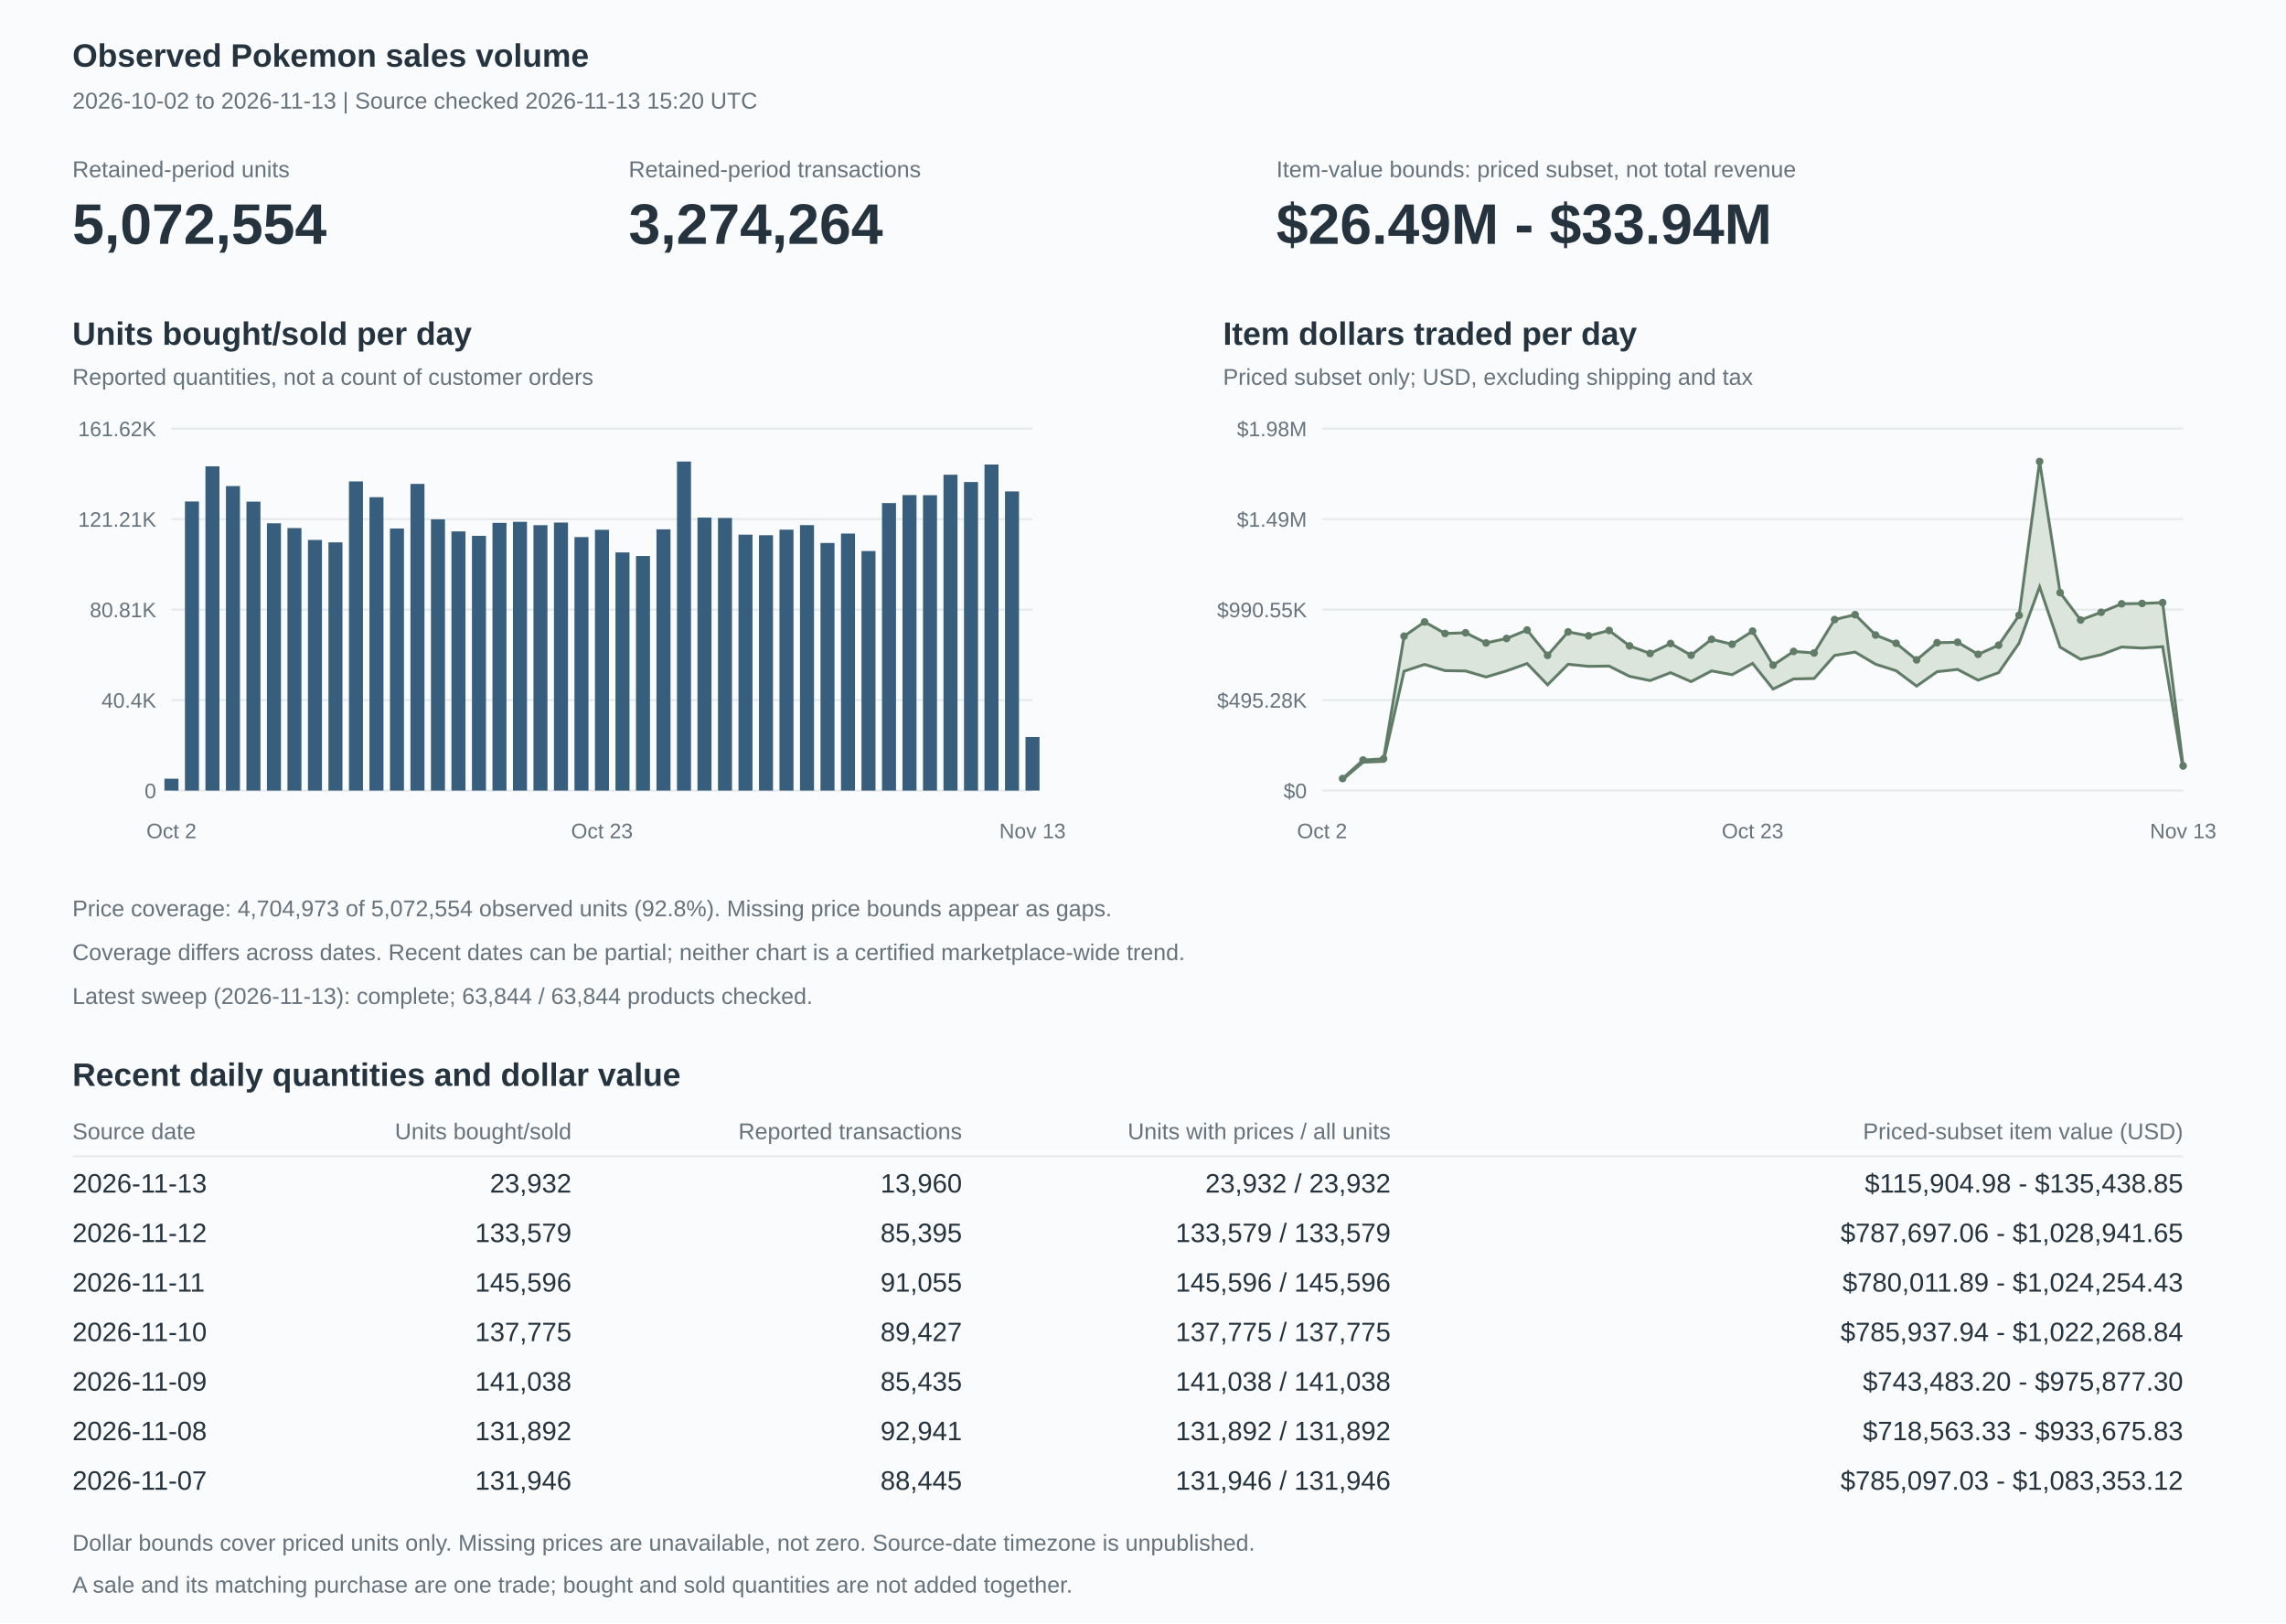
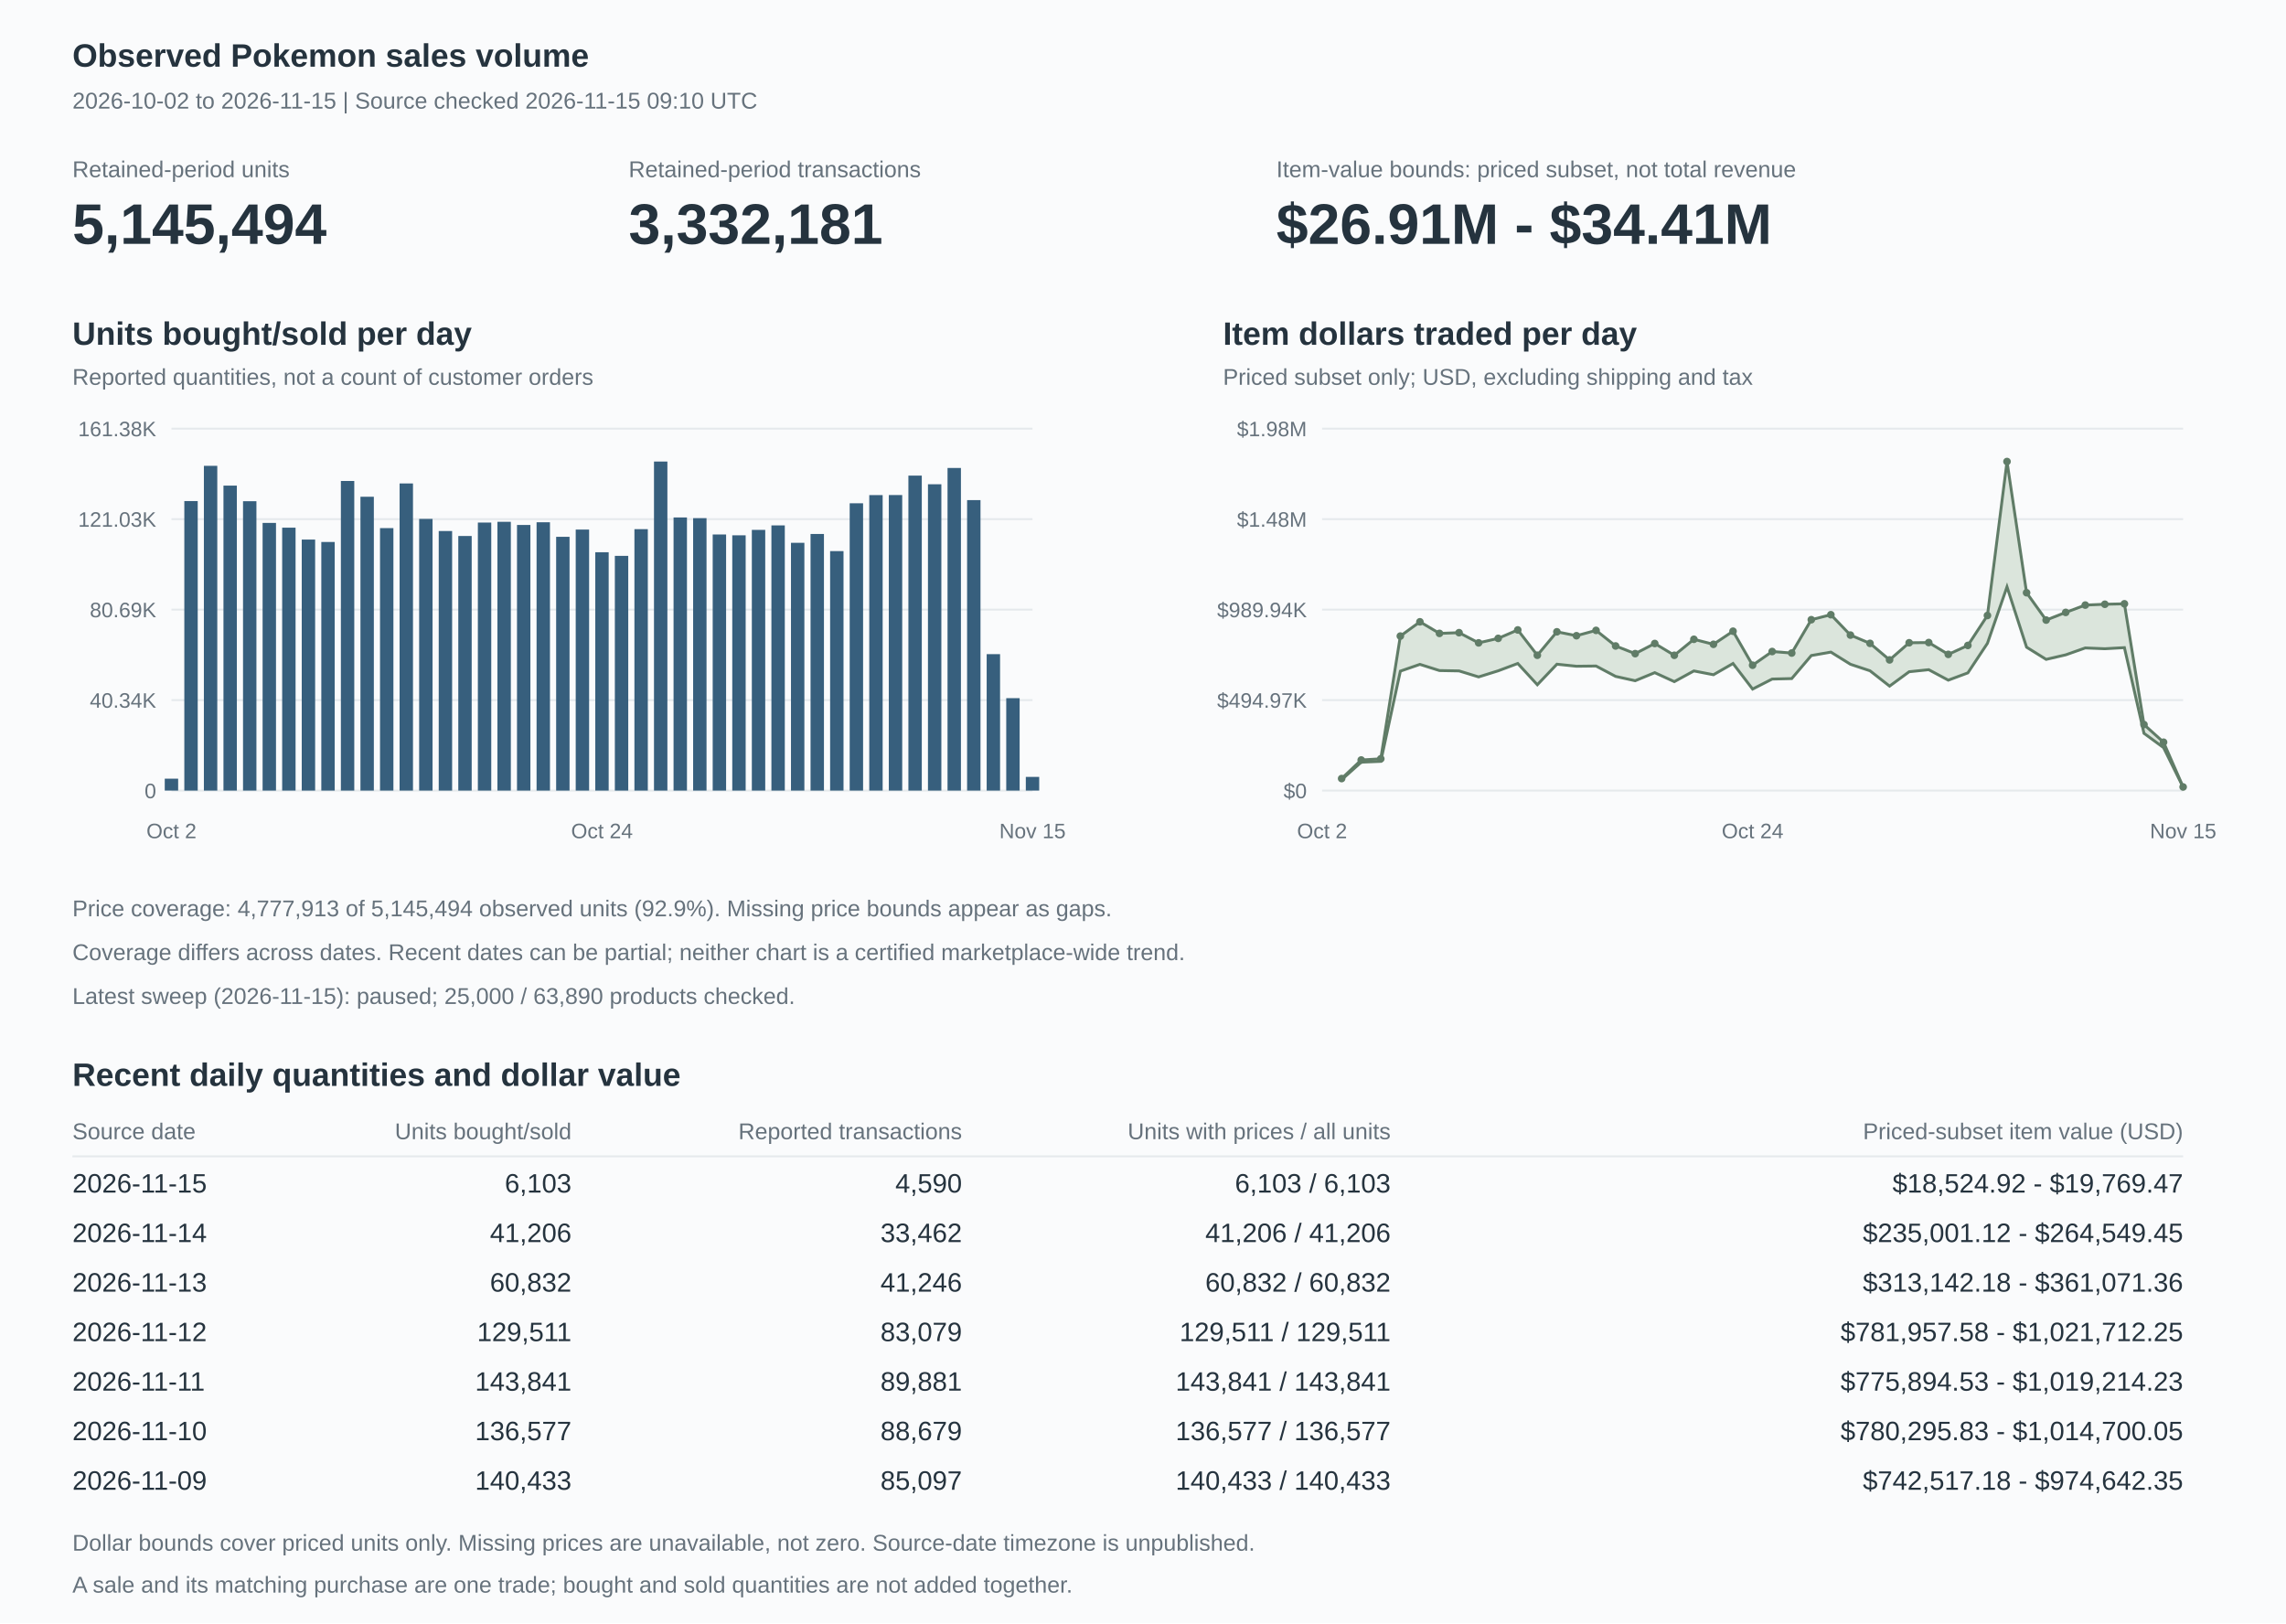
<svg xmlns="http://www.w3.org/2000/svg" width="1200" height="852" viewBox="0 0 1200 852" role="img" aria-labelledby="title description">
  <style>text{font-family:Arial,Helvetica,sans-serif;fill:#25333e;font-size:14px}.heading{font-size:17px;font-weight:600}.muted{fill:#66727c;font-size:12px}.axis{fill:#66727c;font-size:11px}.value{font-size:30px;font-weight:600}.grid{stroke:#e5e9ec;stroke-width:1}</style>
  <rect width="1200" height="852" fill="#fafbfc" />
  <text x="38" y="35" class="heading">Observed Pokemon sales volume</text>
-   <text x="38" y="57" class="muted">2026-10-02 to 2026-11-13 | Source checked 2026-11-13 15:20 UTC</text>
+   <text x="38" y="57" class="muted">2026-10-02 to 2026-11-15 | Source checked 2026-11-15 09:10 UTC</text>
  <text x="38" y="93" class="muted">Retained-period units</text>
-   <text x="38" y="128" class="value">5,072,554</text>
+   <text x="38" y="128" class="value">5,145,494</text>
  <text x="330" y="93" class="muted">Retained-period transactions</text>
-   <text x="330" y="128" class="value">3,274,264</text>
+   <text x="330" y="128" class="value">3,332,181</text>
  <text x="670" y="93" class="muted">Item-value bounds: priced subset, not total revenue</text>
-   <text x="670" y="128" class="value">$26.49M - $33.94M</text>
+   <text x="670" y="128" class="value">$26.91M - $34.41M</text>
  <text x="38" y="181" class="heading">Units bought/sold per day</text>
  <text x="38" y="202" class="muted">Reported quantities, not a count of customer orders</text>
  <path d="M90,415h452" class="grid" />
  <text x="82" y="419" text-anchor="end" class="axis">0</text>
  <path d="M90,367.5h452" class="grid" />
-   <text x="82" y="371.5" text-anchor="end" class="axis">40.4K</text>
+   <text x="82" y="371.5" text-anchor="end" class="axis">40.34K</text>
  <path d="M90,320h452" class="grid" />
-   <text x="82" y="324" text-anchor="end" class="axis">80.81K</text>
+   <text x="82" y="324" text-anchor="end" class="axis">80.69K</text>
  <path d="M90,272.5h452" class="grid" />
-   <text x="82" y="276.5" text-anchor="end" class="axis">121.21K</text>
+   <text x="82" y="276.5" text-anchor="end" class="axis">121.03K</text>
  <path d="M90,225h452" class="grid" />
-   <text x="82" y="229" text-anchor="end" class="axis">161.62K</text>
-   <rect x="86.321" y="408.755" width="7.358" height="6.245" fill="#375f7d" />
-   <rect x="97.083" y="263.25" width="7.358" height="151.75" fill="#375f7d" />
-   <rect x="107.845" y="244.78" width="7.358" height="170.22" fill="#375f7d" />
-   <rect x="118.607" y="255.147" width="7.358" height="159.853" fill="#375f7d" />
-   <rect x="129.369" y="263.327" width="7.358" height="151.673" fill="#375f7d" />
-   <rect x="140.13" y="274.696" width="7.358" height="140.304" fill="#375f7d" />
-   <rect x="150.892" y="277.193" width="7.358" height="137.807" fill="#375f7d" />
-   <rect x="161.654" y="283.429" width="7.358" height="131.571" fill="#375f7d" />
-   <rect x="172.416" y="284.695" width="7.358" height="130.305" fill="#375f7d" />
-   <rect x="183.178" y="252.717" width="7.358" height="162.283" fill="#375f7d" />
-   <rect x="193.94" y="260.988" width="7.358" height="154.012" fill="#375f7d" />
-   <rect x="204.702" y="277.424" width="7.358" height="137.576" fill="#375f7d" />
-   <rect x="215.464" y="254.017" width="7.358" height="160.983" fill="#375f7d" />
-   <rect x="226.226" y="272.606" width="7.358" height="142.394" fill="#375f7d" />
-   <rect x="236.988" y="278.953" width="7.358" height="136.047" fill="#375f7d" />
-   <rect x="247.75" y="281.277" width="7.358" height="133.723" fill="#375f7d" />
-   <rect x="258.511" y="274.468" width="7.358" height="140.532" fill="#375f7d" />
-   <rect x="269.273" y="273.923" width="7.358" height="141.077" fill="#375f7d" />
-   <rect x="280.035" y="275.673" width="7.358" height="139.327" fill="#375f7d" />
-   <rect x="290.797" y="274.307" width="7.358" height="140.693" fill="#375f7d" />
-   <rect x="301.559" y="281.93" width="7.358" height="133.07" fill="#375f7d" />
-   <rect x="312.321" y="278.107" width="7.358" height="136.893" fill="#375f7d" />
-   <rect x="323.083" y="289.983" width="7.358" height="125.017" fill="#375f7d" />
-   <rect x="333.845" y="291.863" width="7.358" height="123.137" fill="#375f7d" />
-   <rect x="344.607" y="277.866" width="7.358" height="137.134" fill="#375f7d" />
-   <rect x="355.369" y="242.273" width="7.358" height="172.727" fill="#375f7d" />
-   <rect x="366.13" y="271.697" width="7.358" height="143.303" fill="#375f7d" />
-   <rect x="376.892" y="271.9" width="7.358" height="143.1" fill="#375f7d" />
-   <rect x="387.654" y="280.651" width="7.358" height="134.349" fill="#375f7d" />
-   <rect x="398.416" y="280.955" width="7.358" height="134.045" fill="#375f7d" />
-   <rect x="409.178" y="278.038" width="7.358" height="136.962" fill="#375f7d" />
-   <rect x="419.94" y="275.652" width="7.358" height="139.348" fill="#375f7d" />
-   <rect x="430.702" y="285.018" width="7.358" height="129.982" fill="#375f7d" />
-   <rect x="441.464" y="280.084" width="7.358" height="134.916" fill="#375f7d" />
-   <rect x="452.226" y="289.261" width="7.358" height="125.739" fill="#375f7d" />
-   <rect x="462.988" y="264.08" width="7.358" height="150.92" fill="#375f7d" />
-   <rect x="473.75" y="259.884" width="7.358" height="155.116" fill="#375f7d" />
-   <rect x="484.511" y="259.948" width="7.358" height="155.052" fill="#375f7d" />
-   <rect x="495.273" y="249.196" width="7.358" height="165.804" fill="#375f7d" />
-   <rect x="506.035" y="253.032" width="7.358" height="161.968" fill="#375f7d" />
-   <rect x="516.797" y="243.837" width="7.358" height="171.163" fill="#375f7d" />
-   <rect x="527.559" y="257.965" width="7.358" height="157.035" fill="#375f7d" />
-   <rect x="538.321" y="386.866" width="7.358" height="28.134" fill="#375f7d" />
+   <text x="82" y="229" text-anchor="end" class="axis">161.38K</text>
+   <rect x="86.484" y="408.746" width="7.031" height="6.254" fill="#375f7d" />
+   <rect x="96.757" y="263.025" width="7.031" height="151.975" fill="#375f7d" />
+   <rect x="107.03" y="244.527" width="7.031" height="170.473" fill="#375f7d" />
+   <rect x="117.303" y="254.909" width="7.031" height="160.091" fill="#375f7d" />
+   <rect x="127.575" y="263.101" width="7.031" height="151.899" fill="#375f7d" />
+   <rect x="137.848" y="274.487" width="7.031" height="140.513" fill="#375f7d" />
+   <rect x="148.121" y="276.988" width="7.031" height="138.012" fill="#375f7d" />
+   <rect x="158.394" y="283.234" width="7.031" height="131.766" fill="#375f7d" />
+   <rect x="168.666" y="284.502" width="7.031" height="130.498" fill="#375f7d" />
+   <rect x="178.939" y="252.476" width="7.031" height="162.524" fill="#375f7d" />
+   <rect x="189.212" y="260.759" width="7.031" height="154.241" fill="#375f7d" />
+   <rect x="199.484" y="277.22" width="7.031" height="137.78" fill="#375f7d" />
+   <rect x="209.757" y="253.778" width="7.031" height="161.222" fill="#375f7d" />
+   <rect x="220.03" y="272.394" width="7.031" height="142.606" fill="#375f7d" />
+   <rect x="230.303" y="278.75" width="7.031" height="136.25" fill="#375f7d" />
+   <rect x="240.575" y="281.359" width="7.031" height="133.641" fill="#375f7d" />
+   <rect x="250.848" y="274.307" width="7.031" height="140.693" fill="#375f7d" />
+   <rect x="261.121" y="273.908" width="7.031" height="141.092" fill="#375f7d" />
+   <rect x="271.394" y="275.567" width="7.031" height="139.433" fill="#375f7d" />
+   <rect x="281.666" y="274.151" width="7.031" height="140.849" fill="#375f7d" />
+   <rect x="291.939" y="281.788" width="7.031" height="133.212" fill="#375f7d" />
+   <rect x="302.212" y="277.984" width="7.031" height="137.016" fill="#375f7d" />
+   <rect x="312.484" y="289.888" width="7.031" height="125.112" fill="#375f7d" />
+   <rect x="322.757" y="291.785" width="7.031" height="123.215" fill="#375f7d" />
+   <rect x="333.03" y="277.77" width="7.031" height="137.23" fill="#375f7d" />
+   <rect x="343.303" y="242.273" width="7.031" height="172.727" fill="#375f7d" />
+   <rect x="353.575" y="271.627" width="7.031" height="143.373" fill="#375f7d" />
+   <rect x="363.848" y="271.996" width="7.031" height="143.004" fill="#375f7d" />
+   <rect x="374.121" y="280.56" width="7.031" height="134.44" fill="#375f7d" />
+   <rect x="384.394" y="280.996" width="7.031" height="134.004" fill="#375f7d" />
+   <rect x="394.666" y="278.148" width="7.031" height="136.852" fill="#375f7d" />
+   <rect x="404.939" y="275.793" width="7.031" height="139.207" fill="#375f7d" />
+   <rect x="415.212" y="284.934" width="7.031" height="130.066" fill="#375f7d" />
+   <rect x="425.484" y="280.296" width="7.031" height="134.704" fill="#375f7d" />
+   <rect x="435.757" y="289.294" width="7.031" height="125.706" fill="#375f7d" />
+   <rect x="446.03" y="264.185" width="7.031" height="150.815" fill="#375f7d" />
+   <rect x="456.303" y="259.891" width="7.031" height="155.109" fill="#375f7d" />
+   <rect x="466.575" y="259.863" width="7.031" height="155.137" fill="#375f7d" />
+   <rect x="476.848" y="249.662" width="7.031" height="165.338" fill="#375f7d" />
+   <rect x="487.121" y="254.202" width="7.031" height="160.798" fill="#375f7d" />
+   <rect x="497.394" y="245.649" width="7.031" height="169.351" fill="#375f7d" />
+   <rect x="507.666" y="262.521" width="7.031" height="152.479" fill="#375f7d" />
+   <rect x="517.939" y="343.38" width="7.031" height="71.62" fill="#375f7d" />
+   <rect x="528.212" y="366.486" width="7.031" height="48.514" fill="#375f7d" />
+   <rect x="538.484" y="407.815" width="7.031" height="7.185" fill="#375f7d" />
  <text x="90" y="440" text-anchor="middle" class="axis">Oct 2</text>
-   <text x="316" y="440" text-anchor="middle" class="axis">Oct 23</text>
-   <text x="542" y="440" text-anchor="middle" class="axis">Nov 13</text>
+   <text x="316" y="440" text-anchor="middle" class="axis">Oct 24</text>
+   <text x="542" y="440" text-anchor="middle" class="axis">Nov 15</text>
  <text x="642" y="181" class="heading">Item dollars traded per day</text>
  <text x="642" y="202" class="muted">Priced subset only; USD, excluding shipping and tax</text>
  <path d="M694,415h452" class="grid" />
  <text x="686" y="419" text-anchor="end" class="axis">$0</text>
  <path d="M694,367.5h452" class="grid" />
-   <text x="686" y="371.5" text-anchor="end" class="axis">$495.28K</text>
+   <text x="686" y="371.5" text-anchor="end" class="axis">$494.97K</text>
  <path d="M694,320h452" class="grid" />
-   <text x="686" y="324" text-anchor="end" class="axis">$990.55K</text>
+   <text x="686" y="324" text-anchor="end" class="axis">$989.94K</text>
  <path d="M694,272.5h452" class="grid" />
-   <text x="686" y="276.5" text-anchor="end" class="axis">$1.49M</text>
+   <text x="686" y="276.5" text-anchor="end" class="axis">$1.48M</text>
  <path d="M694,225h452" class="grid" />
  <text x="686" y="229" text-anchor="end" class="axis">$1.98M</text>
-   <polygon points="704.762,408.691 715.524,398.96 726.286,398.32 737.048,333.945 747.81,326.46 758.571,332.54 769.333,332.162 780.095,337.505 790.857,335.149 801.619,330.725 812.381,344.006 823.143,331.707 833.905,333.755 844.667,330.958 855.429,339.05 866.19,343.029 876.952,337.802 887.714,343.951 898.476,335.573 909.238,338.196 920,331.3 930.762,349.179 941.524,341.947 952.286,342.765 963.048,325.235 973.81,322.67 984.571,333.354 995.333,337.686 1006.095,346.39 1016.857,337.375 1027.619,337.125 1038.381,343.488 1049.143,338.676 1059.905,322.974 1070.667,242.273 1081.429,311.1 1092.19,325.455 1102.952,321.408 1113.714,316.958 1124.476,316.768 1135.238,316.318 1146,402.011 1146,403.884 1135.238,339.455 1124.476,340.192 1113.714,339.624 1102.952,343.695 1092.19,346.085 1081.429,339.704 1070.667,308.048 1059.905,337.57 1049.143,353.094 1038.381,357.02 1027.619,351.398 1016.857,352.579 1006.095,360.157 995.333,352.081 984.571,348.668 973.81,342.288 963.048,344.034 952.286,356.158 941.524,356.402 930.762,361.691 920,348.244 909.238,354.16 898.476,352.169 887.714,357.799 876.952,353.097 866.19,357.244 855.429,355.029 844.667,349.648 833.905,349.773 823.143,348.7 812.381,359.472 801.619,348.316 790.857,352.162 780.095,355.369 769.333,352.216 758.571,352.032 747.81,348.782 737.048,352.333 726.286,399.67 715.524,400.101 704.762,409.276" fill="#dbe5dc" />
-   <polyline points="704.762,409.276 715.524,400.101 726.286,399.67 737.048,352.333 747.81,348.782 758.571,352.032 769.333,352.216 780.095,355.369 790.857,352.162 801.619,348.316 812.381,359.472 823.143,348.7 833.905,349.773 844.667,349.648 855.429,355.029 866.19,357.244 876.952,353.097 887.714,357.799 898.476,352.169 909.238,354.16 920,348.244 930.762,361.691 941.524,356.402 952.286,356.158 963.048,344.034 973.81,342.288 984.571,348.668 995.333,352.081 1006.095,360.157 1016.857,352.579 1027.619,351.398 1038.381,357.02 1049.143,353.094 1059.905,337.57 1070.667,308.048 1081.429,339.704 1092.19,346.085 1102.952,343.695 1113.714,339.624 1124.476,340.192 1135.238,339.455 1146,403.884" fill="none" stroke="#607c67" stroke-width="1.5" />
-   <polyline points="704.762,408.691 715.524,398.96 726.286,398.32 737.048,333.945 747.81,326.46 758.571,332.54 769.333,332.162 780.095,337.505 790.857,335.149 801.619,330.725 812.381,344.006 823.143,331.707 833.905,333.755 844.667,330.958 855.429,339.05 866.19,343.029 876.952,337.802 887.714,343.951 898.476,335.573 909.238,338.196 920,331.3 930.762,349.179 941.524,341.947 952.286,342.765 963.048,325.235 973.81,322.67 984.571,333.354 995.333,337.686 1006.095,346.39 1016.857,337.375 1027.619,337.125 1038.381,343.488 1049.143,338.676 1059.905,322.974 1070.667,242.273 1081.429,311.1 1092.19,325.455 1102.952,321.408 1113.714,316.958 1124.476,316.768 1135.238,316.318 1146,402.011" fill="none" stroke="#607c67" stroke-width="1.5" />
-   <circle cx="704.762" cy="408.691" r="2" fill="#607c67" />
-   <circle cx="715.524" cy="398.96" r="2" fill="#607c67" />
-   <circle cx="726.286" cy="398.32" r="2" fill="#607c67" />
-   <circle cx="737.048" cy="333.945" r="2" fill="#607c67" />
-   <circle cx="747.81" cy="326.46" r="2" fill="#607c67" />
-   <circle cx="758.571" cy="332.54" r="2" fill="#607c67" />
-   <circle cx="769.333" cy="332.162" r="2" fill="#607c67" />
-   <circle cx="780.095" cy="337.505" r="2" fill="#607c67" />
-   <circle cx="790.857" cy="335.149" r="2" fill="#607c67" />
-   <circle cx="801.619" cy="330.725" r="2" fill="#607c67" />
-   <circle cx="812.381" cy="344.006" r="2" fill="#607c67" />
-   <circle cx="823.143" cy="331.707" r="2" fill="#607c67" />
-   <circle cx="833.905" cy="333.755" r="2" fill="#607c67" />
-   <circle cx="844.667" cy="330.958" r="2" fill="#607c67" />
-   <circle cx="855.429" cy="339.05" r="2" fill="#607c67" />
-   <circle cx="866.19" cy="343.029" r="2" fill="#607c67" />
-   <circle cx="876.952" cy="337.802" r="2" fill="#607c67" />
-   <circle cx="887.714" cy="343.951" r="2" fill="#607c67" />
-   <circle cx="898.476" cy="335.573" r="2" fill="#607c67" />
-   <circle cx="909.238" cy="338.196" r="2" fill="#607c67" />
-   <circle cx="920" cy="331.3" r="2" fill="#607c67" />
-   <circle cx="930.762" cy="349.179" r="2" fill="#607c67" />
-   <circle cx="941.524" cy="341.947" r="2" fill="#607c67" />
-   <circle cx="952.286" cy="342.765" r="2" fill="#607c67" />
-   <circle cx="963.048" cy="325.235" r="2" fill="#607c67" />
-   <circle cx="973.81" cy="322.67" r="2" fill="#607c67" />
-   <circle cx="984.571" cy="333.354" r="2" fill="#607c67" />
-   <circle cx="995.333" cy="337.686" r="2" fill="#607c67" />
-   <circle cx="1006.095" cy="346.39" r="2" fill="#607c67" />
-   <circle cx="1016.857" cy="337.375" r="2" fill="#607c67" />
-   <circle cx="1027.619" cy="337.125" r="2" fill="#607c67" />
-   <circle cx="1038.381" cy="343.488" r="2" fill="#607c67" />
-   <circle cx="1049.143" cy="338.676" r="2" fill="#607c67" />
-   <circle cx="1059.905" cy="322.974" r="2" fill="#607c67" />
-   <circle cx="1070.667" cy="242.273" r="2" fill="#607c67" />
-   <circle cx="1081.429" cy="311.1" r="2" fill="#607c67" />
-   <circle cx="1092.19" cy="325.455" r="2" fill="#607c67" />
-   <circle cx="1102.952" cy="321.408" r="2" fill="#607c67" />
-   <circle cx="1113.714" cy="316.958" r="2" fill="#607c67" />
-   <circle cx="1124.476" cy="316.768" r="2" fill="#607c67" />
-   <circle cx="1135.238" cy="316.318" r="2" fill="#607c67" />
-   <circle cx="1146" cy="402.011" r="2" fill="#607c67" />
+   <polygon points="704.273,408.687 714.545,398.95 724.818,398.31 735.091,333.895 745.364,326.405 755.636,332.489 765.909,332.111 776.182,337.457 786.455,335.1 796.727,330.673 807,343.962 817.273,331.656 827.545,333.705 837.818,330.906 848.091,339.081 858.364,343.111 868.636,337.792 878.909,343.976 889.182,335.589 899.455,338.217 909.727,331.342 920,349.192 930.273,342.005 940.545,342.801 950.818,325.306 961.091,322.679 971.364,333.379 981.636,337.72 991.909,346.397 1002.182,337.405 1012.455,337.287 1022.727,343.503 1033,338.804 1043.273,323.096 1053.545,242.273 1063.818,311.14 1074.091,325.494 1084.364,321.468 1094.636,317.624 1104.909,317.191 1115.182,316.951 1125.455,380.35 1135.727,389.612 1146,413.103 1146,413.222 1135.727,392.448 1125.455,384.949 1115.182,339.959 1104.909,340.541 1094.636,340.119 1084.364,343.744 1074.091,346.121 1063.818,339.731 1053.545,308.047 1043.273,337.688 1033,353.209 1022.727,357.037 1012.455,351.542 1002.182,352.612 991.909,360.161 981.636,352.114 971.364,348.691 961.091,342.303 950.818,344.103 940.545,356.197 930.273,356.454 920,361.706 909.727,348.284 899.455,354.183 889.182,352.19 878.909,357.808 868.636,353.092 858.364,357.33 848.091,355.06 837.818,349.608 827.545,349.732 817.273,348.659 807,359.437 796.727,348.275 786.455,352.123 776.182,355.332 765.909,352.177 755.636,351.994 745.364,348.742 735.091,352.294 724.818,399.661 714.545,400.091 704.273,409.273" fill="#dbe5dc" />
+   <polyline points="704.273,409.273 714.545,400.091 724.818,399.661 735.091,352.294 745.364,348.742 755.636,351.994 765.909,352.177 776.182,355.332 786.455,352.123 796.727,348.275 807,359.437 817.273,348.659 827.545,349.732 837.818,349.608 848.091,355.06 858.364,357.33 868.636,353.092 878.909,357.808 889.182,352.19 899.455,354.183 909.727,348.284 920,361.706 930.273,356.454 940.545,356.197 950.818,344.103 961.091,342.303 971.364,348.691 981.636,352.114 991.909,360.161 1002.182,352.612 1012.455,351.542 1022.727,357.037 1033,353.209 1043.273,337.688 1053.545,308.047 1063.818,339.731 1074.091,346.121 1084.364,343.744 1094.636,340.119 1104.909,340.541 1115.182,339.959 1125.455,384.949 1135.727,392.448 1146,413.222" fill="none" stroke="#607c67" stroke-width="1.5" />
+   <polyline points="704.273,408.687 714.545,398.95 724.818,398.31 735.091,333.895 745.364,326.405 755.636,332.489 765.909,332.111 776.182,337.457 786.455,335.1 796.727,330.673 807,343.962 817.273,331.656 827.545,333.705 837.818,330.906 848.091,339.081 858.364,343.111 868.636,337.792 878.909,343.976 889.182,335.589 899.455,338.217 909.727,331.342 920,349.192 930.273,342.005 940.545,342.801 950.818,325.306 961.091,322.679 971.364,333.379 981.636,337.72 991.909,346.397 1002.182,337.405 1012.455,337.287 1022.727,343.503 1033,338.804 1043.273,323.096 1053.545,242.273 1063.818,311.14 1074.091,325.494 1084.364,321.468 1094.636,317.624 1104.909,317.191 1115.182,316.951 1125.455,380.35 1135.727,389.612 1146,413.103" fill="none" stroke="#607c67" stroke-width="1.5" />
+   <circle cx="704.273" cy="408.687" r="2" fill="#607c67" />
+   <circle cx="714.545" cy="398.95" r="2" fill="#607c67" />
+   <circle cx="724.818" cy="398.31" r="2" fill="#607c67" />
+   <circle cx="735.091" cy="333.895" r="2" fill="#607c67" />
+   <circle cx="745.364" cy="326.405" r="2" fill="#607c67" />
+   <circle cx="755.636" cy="332.489" r="2" fill="#607c67" />
+   <circle cx="765.909" cy="332.111" r="2" fill="#607c67" />
+   <circle cx="776.182" cy="337.457" r="2" fill="#607c67" />
+   <circle cx="786.455" cy="335.1" r="2" fill="#607c67" />
+   <circle cx="796.727" cy="330.673" r="2" fill="#607c67" />
+   <circle cx="807" cy="343.962" r="2" fill="#607c67" />
+   <circle cx="817.273" cy="331.656" r="2" fill="#607c67" />
+   <circle cx="827.545" cy="333.705" r="2" fill="#607c67" />
+   <circle cx="837.818" cy="330.906" r="2" fill="#607c67" />
+   <circle cx="848.091" cy="339.081" r="2" fill="#607c67" />
+   <circle cx="858.364" cy="343.111" r="2" fill="#607c67" />
+   <circle cx="868.636" cy="337.792" r="2" fill="#607c67" />
+   <circle cx="878.909" cy="343.976" r="2" fill="#607c67" />
+   <circle cx="889.182" cy="335.589" r="2" fill="#607c67" />
+   <circle cx="899.455" cy="338.217" r="2" fill="#607c67" />
+   <circle cx="909.727" cy="331.342" r="2" fill="#607c67" />
+   <circle cx="920" cy="349.192" r="2" fill="#607c67" />
+   <circle cx="930.273" cy="342.005" r="2" fill="#607c67" />
+   <circle cx="940.545" cy="342.801" r="2" fill="#607c67" />
+   <circle cx="950.818" cy="325.306" r="2" fill="#607c67" />
+   <circle cx="961.091" cy="322.679" r="2" fill="#607c67" />
+   <circle cx="971.364" cy="333.379" r="2" fill="#607c67" />
+   <circle cx="981.636" cy="337.72" r="2" fill="#607c67" />
+   <circle cx="991.909" cy="346.397" r="2" fill="#607c67" />
+   <circle cx="1002.182" cy="337.405" r="2" fill="#607c67" />
+   <circle cx="1012.455" cy="337.287" r="2" fill="#607c67" />
+   <circle cx="1022.727" cy="343.503" r="2" fill="#607c67" />
+   <circle cx="1033" cy="338.804" r="2" fill="#607c67" />
+   <circle cx="1043.273" cy="323.096" r="2" fill="#607c67" />
+   <circle cx="1053.545" cy="242.273" r="2" fill="#607c67" />
+   <circle cx="1063.818" cy="311.14" r="2" fill="#607c67" />
+   <circle cx="1074.091" cy="325.494" r="2" fill="#607c67" />
+   <circle cx="1084.364" cy="321.468" r="2" fill="#607c67" />
+   <circle cx="1094.636" cy="317.624" r="2" fill="#607c67" />
+   <circle cx="1104.909" cy="317.191" r="2" fill="#607c67" />
+   <circle cx="1115.182" cy="316.951" r="2" fill="#607c67" />
+   <circle cx="1125.455" cy="380.35" r="2" fill="#607c67" />
+   <circle cx="1135.727" cy="389.612" r="2" fill="#607c67" />
+   <circle cx="1146" cy="413.103" r="2" fill="#607c67" />
  <text x="694" y="440" text-anchor="middle" class="axis">Oct 2</text>
-   <text x="920" y="440" text-anchor="middle" class="axis">Oct 23</text>
-   <text x="1146" y="440" text-anchor="middle" class="axis">Nov 13</text>
-   <text x="38" y="481" class="muted">Price coverage: 4,704,973 of 5,072,554 observed units (92.8%). Missing price bounds appear as gaps.</text>
+   <text x="920" y="440" text-anchor="middle" class="axis">Oct 24</text>
+   <text x="1146" y="440" text-anchor="middle" class="axis">Nov 15</text>
+   <text x="38" y="481" class="muted">Price coverage: 4,777,913 of 5,145,494 observed units (92.9%). Missing price bounds appear as gaps.</text>
  <text x="38" y="504" class="muted">Coverage differs across dates. Recent dates can be partial; neither chart is a certified marketplace-wide trend.</text>
-   <text x="38" y="527" class="muted">Latest sweep (2026-11-13): complete; 63,844 / 63,844 products checked.</text>
+   <text x="38" y="527" class="muted">Latest sweep (2026-11-15): paused; 25,000 / 63,890 products checked.</text>
  <text x="38" y="570" class="heading">Recent daily quantities and dollar value</text>
  <text x="38" y="598" class="muted">Source date</text>
  <text x="300" y="598" text-anchor="end" class="muted">Units bought/sold</text>
  <text x="505" y="598" text-anchor="end" class="muted">Reported transactions</text>
  <text x="730" y="598" text-anchor="end" class="muted">Units with prices / all units</text>
  <text x="1146" y="598" text-anchor="end" class="muted">Priced-subset item value (USD)</text>
  <path d="M38,607h1108" class="grid" />
-   <text x="38" y="626">2026-11-13</text>
-   <text x="300" y="626" text-anchor="end">23,932</text>
-   <text x="505" y="626" text-anchor="end">13,960</text>
-   <text x="730" y="626" text-anchor="end">23,932 / 23,932</text>
-   <text x="1146" y="626" text-anchor="end">$115,904.98 - $135,438.85</text>
-   <text x="38" y="652">2026-11-12</text>
-   <text x="300" y="652" text-anchor="end">133,579</text>
-   <text x="505" y="652" text-anchor="end">85,395</text>
-   <text x="730" y="652" text-anchor="end">133,579 / 133,579</text>
-   <text x="1146" y="652" text-anchor="end">$787,697.06 - $1,028,941.65</text>
-   <text x="38" y="678">2026-11-11</text>
-   <text x="300" y="678" text-anchor="end">145,596</text>
-   <text x="505" y="678" text-anchor="end">91,055</text>
-   <text x="730" y="678" text-anchor="end">145,596 / 145,596</text>
-   <text x="1146" y="678" text-anchor="end">$780,011.89 - $1,024,254.43</text>
-   <text x="38" y="704">2026-11-10</text>
-   <text x="300" y="704" text-anchor="end">137,775</text>
-   <text x="505" y="704" text-anchor="end">89,427</text>
-   <text x="730" y="704" text-anchor="end">137,775 / 137,775</text>
-   <text x="1146" y="704" text-anchor="end">$785,937.94 - $1,022,268.84</text>
-   <text x="38" y="730">2026-11-09</text>
-   <text x="300" y="730" text-anchor="end">141,038</text>
-   <text x="505" y="730" text-anchor="end">85,435</text>
-   <text x="730" y="730" text-anchor="end">141,038 / 141,038</text>
-   <text x="1146" y="730" text-anchor="end">$743,483.20 - $975,877.30</text>
-   <text x="38" y="756">2026-11-08</text>
-   <text x="300" y="756" text-anchor="end">131,892</text>
-   <text x="505" y="756" text-anchor="end">92,941</text>
-   <text x="730" y="756" text-anchor="end">131,892 / 131,892</text>
-   <text x="1146" y="756" text-anchor="end">$718,563.33 - $933,675.83</text>
-   <text x="38" y="782">2026-11-07</text>
-   <text x="300" y="782" text-anchor="end">131,946</text>
-   <text x="505" y="782" text-anchor="end">88,445</text>
-   <text x="730" y="782" text-anchor="end">131,946 / 131,946</text>
-   <text x="1146" y="782" text-anchor="end">$785,097.03 - $1,083,353.12</text>
+   <text x="38" y="626">2026-11-15</text>
+   <text x="300" y="626" text-anchor="end">6,103</text>
+   <text x="505" y="626" text-anchor="end">4,590</text>
+   <text x="730" y="626" text-anchor="end">6,103 / 6,103</text>
+   <text x="1146" y="626" text-anchor="end">$18,524.92 - $19,769.47</text>
+   <text x="38" y="652">2026-11-14</text>
+   <text x="300" y="652" text-anchor="end">41,206</text>
+   <text x="505" y="652" text-anchor="end">33,462</text>
+   <text x="730" y="652" text-anchor="end">41,206 / 41,206</text>
+   <text x="1146" y="652" text-anchor="end">$235,001.12 - $264,549.45</text>
+   <text x="38" y="678">2026-11-13</text>
+   <text x="300" y="678" text-anchor="end">60,832</text>
+   <text x="505" y="678" text-anchor="end">41,246</text>
+   <text x="730" y="678" text-anchor="end">60,832 / 60,832</text>
+   <text x="1146" y="678" text-anchor="end">$313,142.18 - $361,071.36</text>
+   <text x="38" y="704">2026-11-12</text>
+   <text x="300" y="704" text-anchor="end">129,511</text>
+   <text x="505" y="704" text-anchor="end">83,079</text>
+   <text x="730" y="704" text-anchor="end">129,511 / 129,511</text>
+   <text x="1146" y="704" text-anchor="end">$781,957.58 - $1,021,712.25</text>
+   <text x="38" y="730">2026-11-11</text>
+   <text x="300" y="730" text-anchor="end">143,841</text>
+   <text x="505" y="730" text-anchor="end">89,881</text>
+   <text x="730" y="730" text-anchor="end">143,841 / 143,841</text>
+   <text x="1146" y="730" text-anchor="end">$775,894.53 - $1,019,214.23</text>
+   <text x="38" y="756">2026-11-10</text>
+   <text x="300" y="756" text-anchor="end">136,577</text>
+   <text x="505" y="756" text-anchor="end">88,679</text>
+   <text x="730" y="756" text-anchor="end">136,577 / 136,577</text>
+   <text x="1146" y="756" text-anchor="end">$780,295.83 - $1,014,700.05</text>
+   <text x="38" y="782">2026-11-09</text>
+   <text x="300" y="782" text-anchor="end">140,433</text>
+   <text x="505" y="782" text-anchor="end">85,097</text>
+   <text x="730" y="782" text-anchor="end">140,433 / 140,433</text>
+   <text x="1146" y="782" text-anchor="end">$742,517.18 - $974,642.35</text>
  <text x="38" y="814" class="muted">Dollar bounds cover priced units only. Missing prices are unavailable, not zero. Source-date timezone is unpublished.</text>
  <text x="38" y="836" class="muted">A sale and its matching purchase are one trade; bought and sold quantities are not added together.</text>
</svg>
